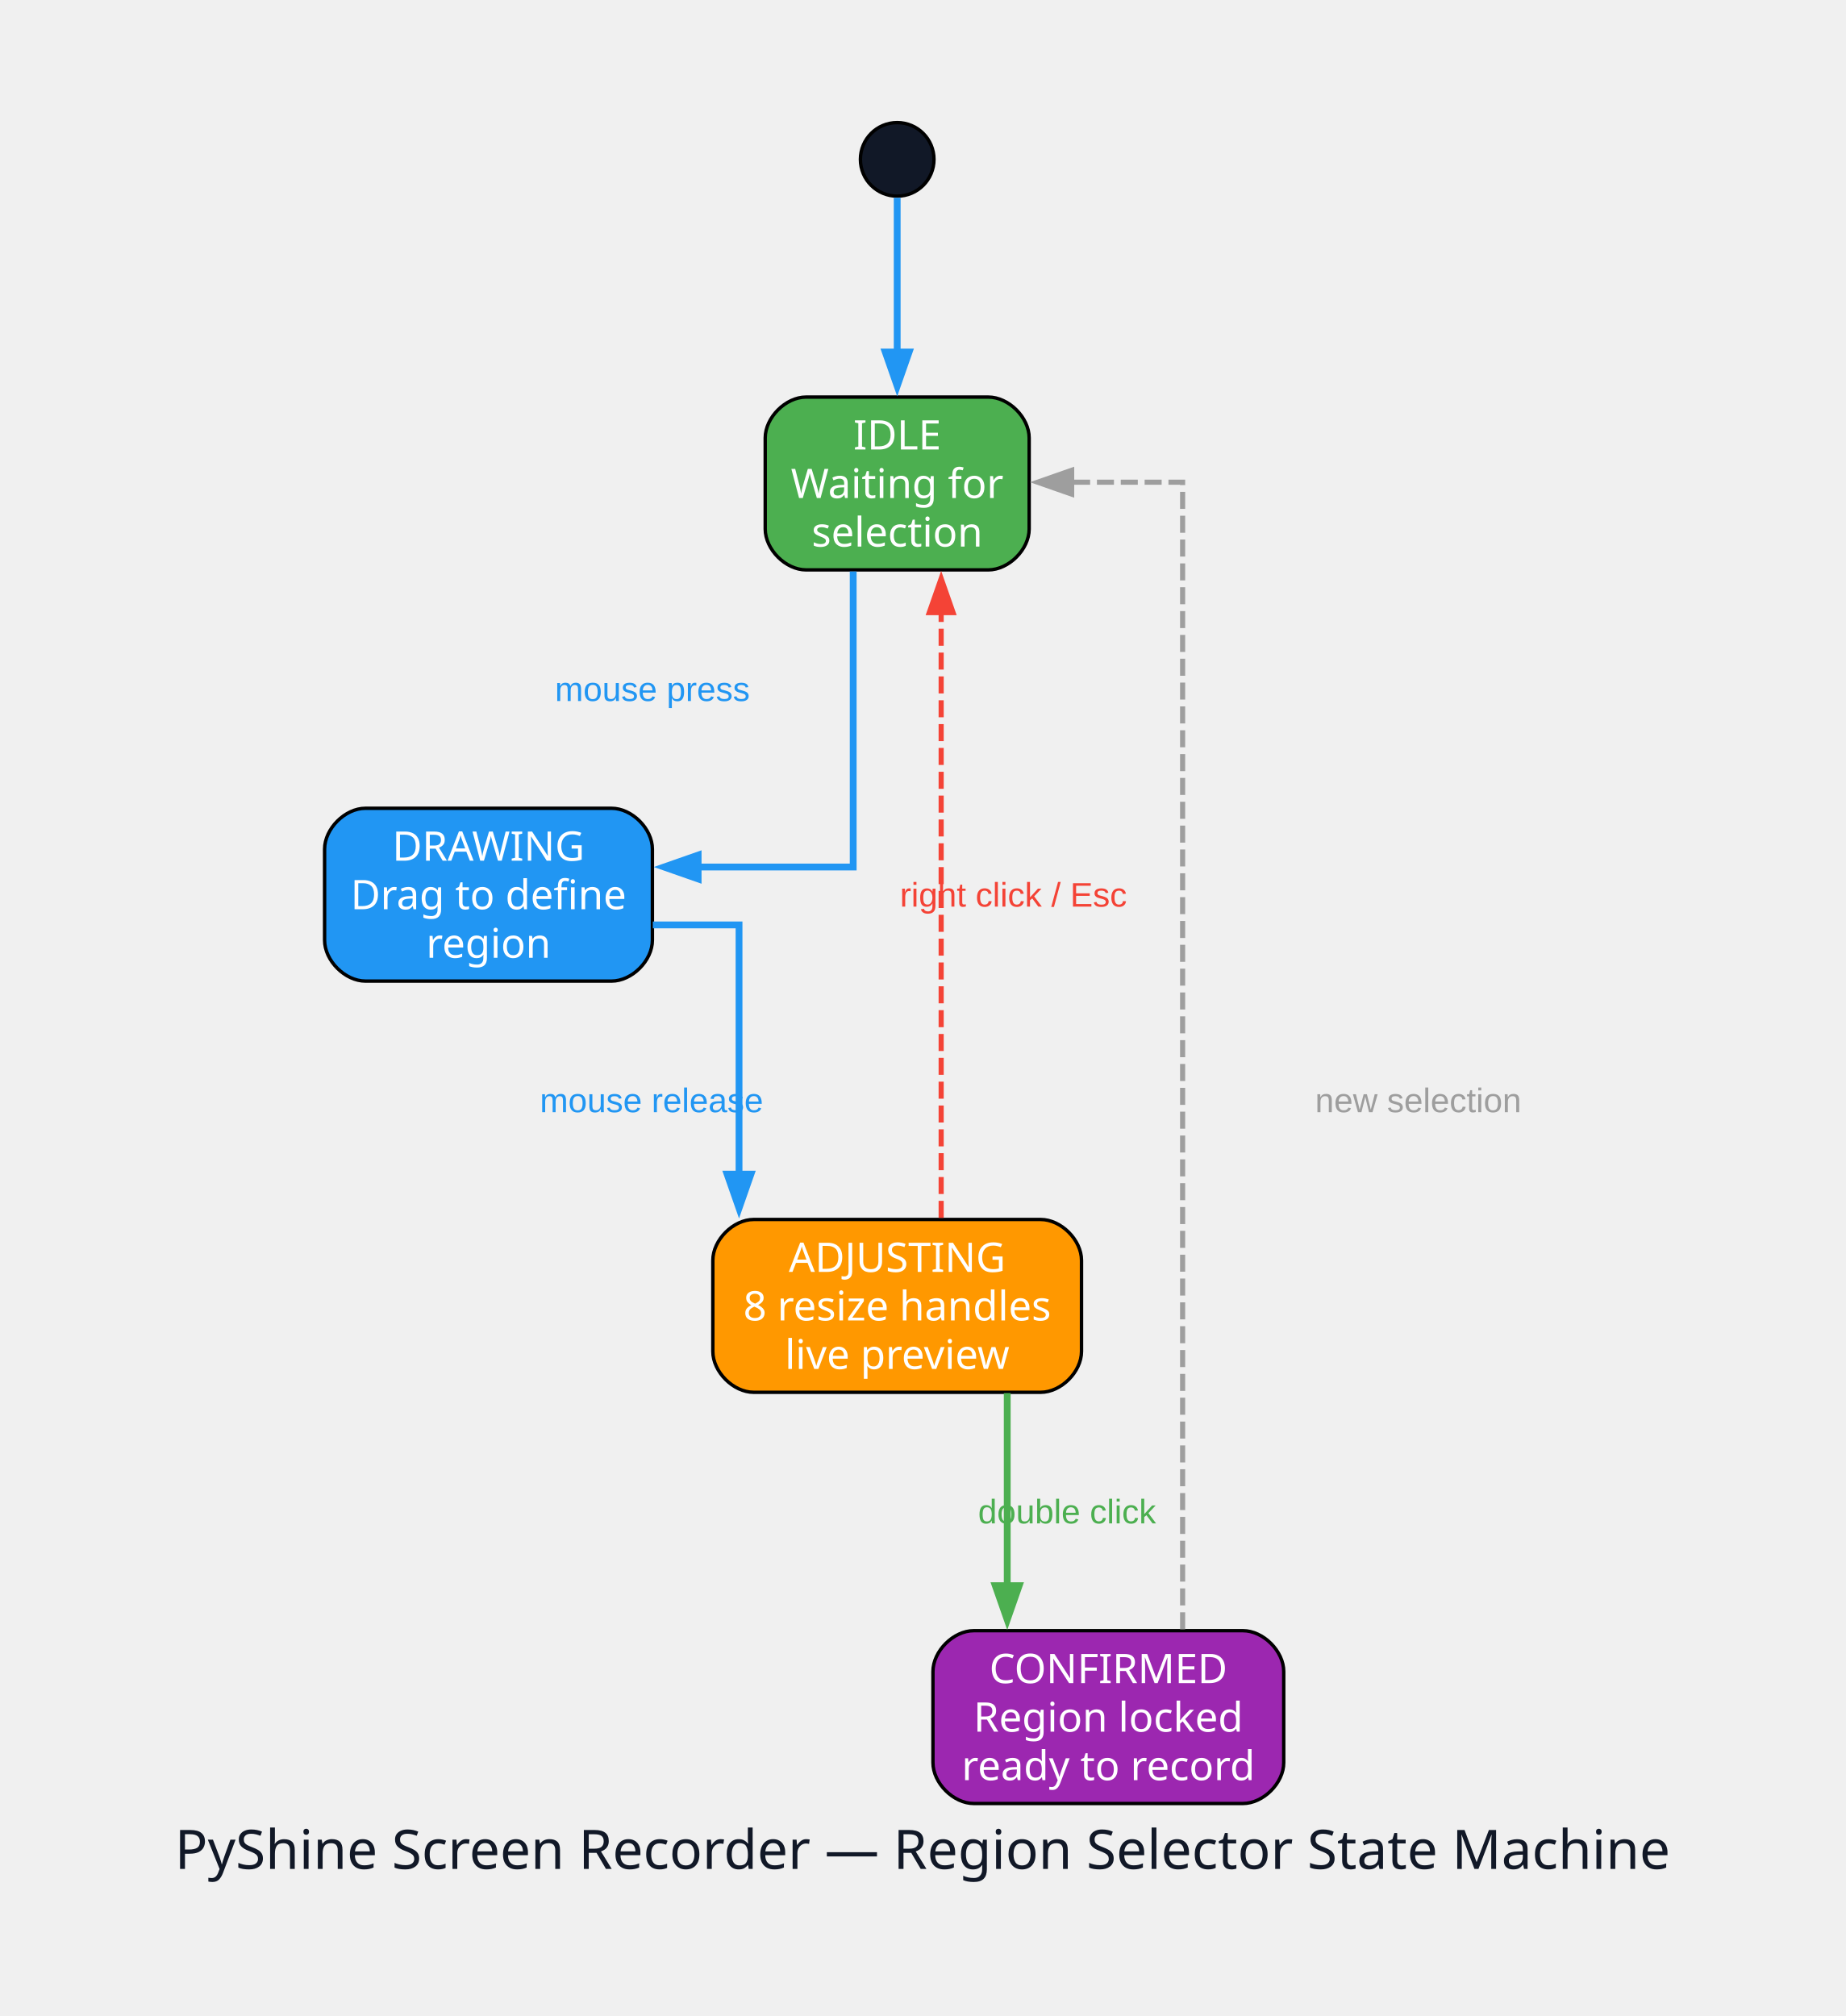
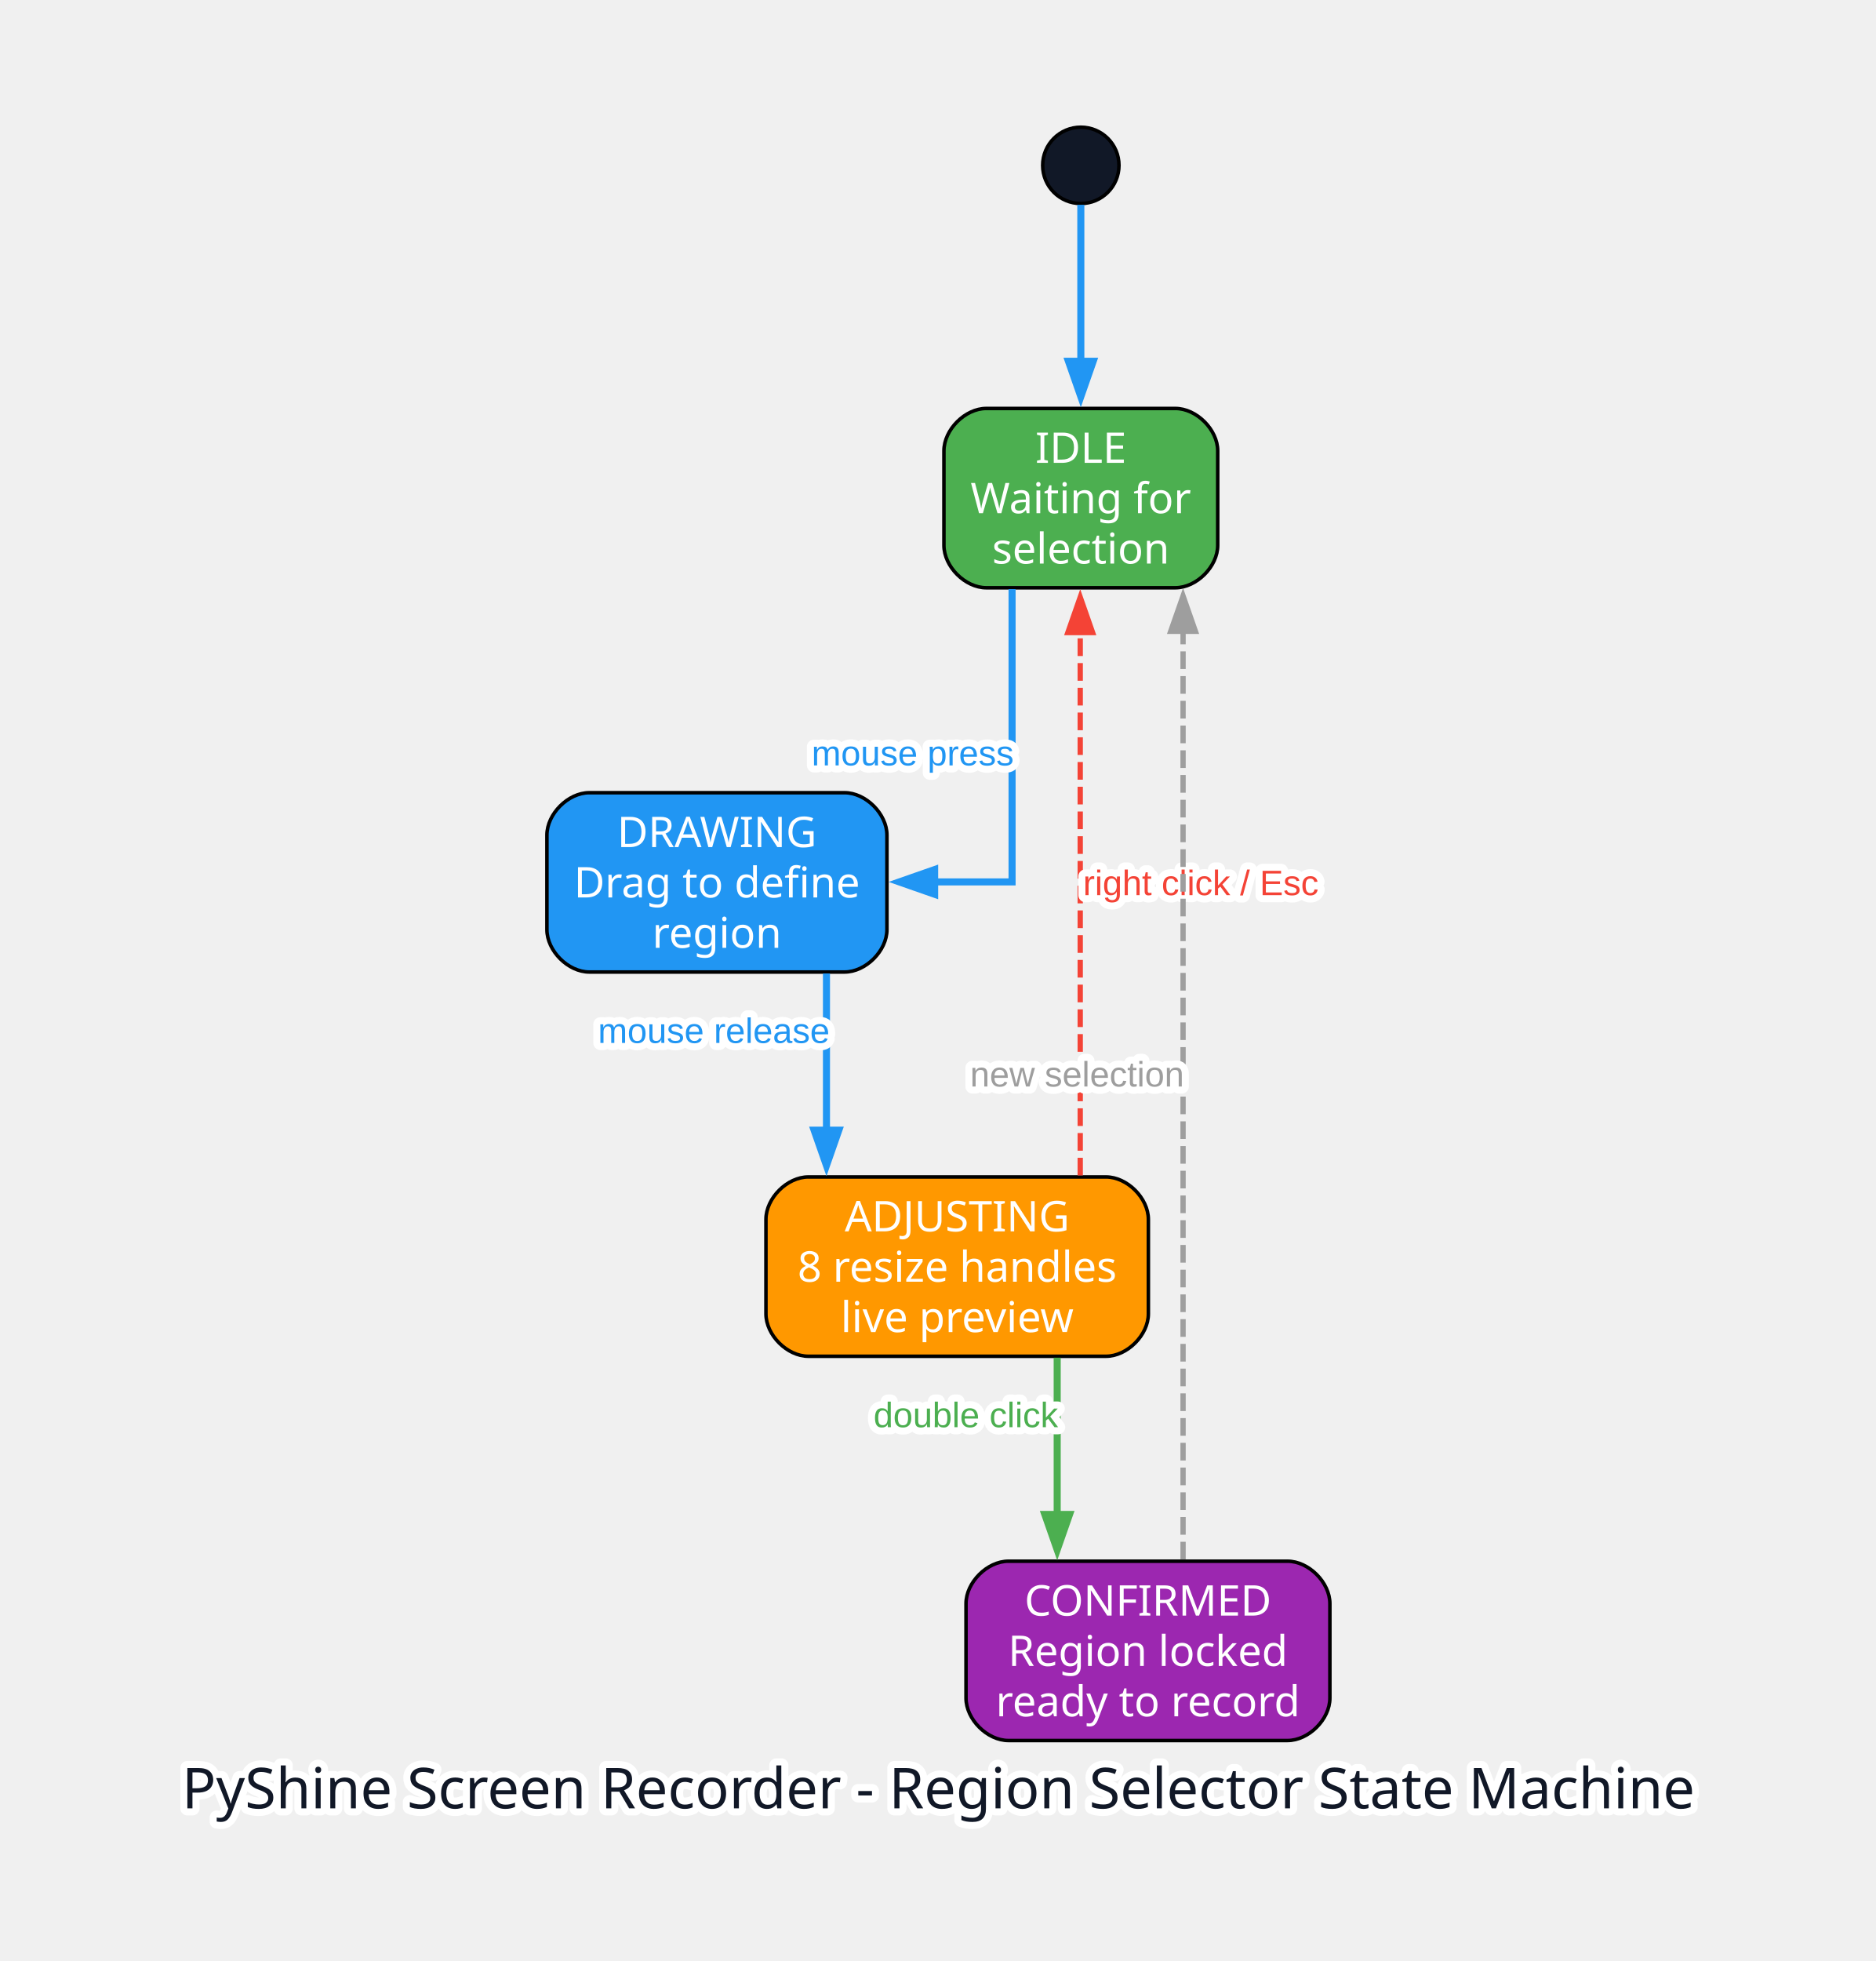
- <svg xmlns="http://www.w3.org/2000/svg" width="542pt" height="592pt" viewBox="0.00 0.00 542.00 592.00">
-   <g id="graph0" class="graph" transform="scale(1 1) rotate(0) translate(36 556.35)">
-     <text xml:space="preserve" text-anchor="middle" x="234.88" y="-7.55" font-family="Arial Bold" font-size="16.00" fill="#111827">PyShine Screen Recorder — Region Selector State Machine</text>
+ <svg xmlns="http://www.w3.org/2000/svg" width="531pt" height="555pt" viewBox="0.00 0.00 531.00 555.00">
+   <style>
+ /* White halo for edge labels — ensures text is readable over edge lines */
+ text {
+     paint-order: stroke;
+     stroke: #ffffff;
+     stroke-width: 4px;
+     stroke-linejoin: round;
+     stroke-linecap: round;
+ }
+ /* Node labels: no halo needed (they sit on filled backgrounds) */
+ g.node text,
+ g.cluster text {
+     stroke: none;
+ }
+ </style>
+   <g id="graph0" class="graph" transform="scale(1 1) rotate(0) translate(36 519.35)">
+     <text xml:space="preserve" text-anchor="middle" x="229.62" y="-7.55" font-family="Arial Bold" font-size="16.00" fill="#111827">PyShine Screen Recorder - Region Selector State Machine</text>
    <g id="node1" class="node">
-       <ellipse fill="#111827" stroke="black" cx="227.44" cy="-509.55" rx="10.8" ry="10.8" />
+       <ellipse fill="#111827" stroke="black" cx="269.94" cy="-472.55" rx="10.8" ry="10.8" />
    </g>
    <g id="node2" class="node">
-       <path fill="#4caf50" stroke="black" d="M254.19,-439.75C254.19,-439.75 200.69,-439.75 200.69,-439.75 194.69,-439.75 188.69,-433.75 188.69,-427.75 188.69,-427.75 188.69,-401 188.69,-401 188.69,-395 194.69,-389 200.69,-389 200.69,-389 254.19,-389 254.19,-389 260.19,-389 266.19,-395 266.19,-401 266.19,-401 266.19,-427.75 266.19,-427.75 266.19,-433.75 260.19,-439.75 254.19,-439.75" />
-       <text xml:space="preserve" text-anchor="middle" x="227.44" y="-424.35" font-family="Arial Bold" font-size="12.00" fill="white">IDLE</text>
-       <text xml:space="preserve" text-anchor="middle" x="227.44" y="-410.1" font-family="Arial Bold" font-size="12.00" fill="white">Waiting for</text>
-       <text xml:space="preserve" text-anchor="middle" x="227.44" y="-395.85" font-family="Arial Bold" font-size="12.00" fill="white">selection</text>
+       <path fill="#4caf50" stroke="black" d="M296.69,-403.75C296.69,-403.75 243.19,-403.75 243.19,-403.75 237.19,-403.75 231.19,-397.75 231.19,-391.75 231.19,-391.75 231.19,-365 231.19,-365 231.19,-359 237.19,-353 243.19,-353 243.19,-353 296.69,-353 296.69,-353 302.69,-353 308.69,-359 308.69,-365 308.69,-365 308.69,-391.75 308.69,-391.75 308.69,-397.75 302.69,-403.75 296.69,-403.75" />
+       <text xml:space="preserve" text-anchor="middle" x="269.94" y="-388.35" font-family="Arial Bold" font-size="12.00" fill="white">IDLE</text>
+       <text xml:space="preserve" text-anchor="middle" x="269.94" y="-374.1" font-family="Arial Bold" font-size="12.00" fill="white">Waiting for</text>
+       <text xml:space="preserve" text-anchor="middle" x="269.94" y="-359.85" font-family="Arial Bold" font-size="12.00" fill="white">selection</text>
    </g>
    <g id="edge1" class="edge">
-       <path fill="none" stroke="#2196f3" stroke-width="2" d="M227.44,-498.26C227.44,-498.26 227.44,-452.98 227.44,-452.98" />
-       <polygon fill="#2196f3" stroke="#2196f3" stroke-width="2" points="230.94,-452.98 227.44,-442.98 223.94,-452.98 230.94,-452.98" />
+       <path fill="none" stroke="#2196f3" stroke-width="2" d="M269.94,-461.38C269.94,-461.38 269.94,-417.1 269.94,-417.1" />
+       <polygon fill="#2196f3" stroke="#2196f3" stroke-width="2" points="273.44,-417.1 269.94,-407.1 266.44,-417.1 273.44,-417.1" />
    </g>
    <g id="node3" class="node">
-       <path fill="#2196f3" stroke="black" d="M143.56,-319C143.56,-319 71.31,-319 71.31,-319 65.31,-319 59.31,-313 59.31,-307 59.31,-307 59.31,-280.25 59.31,-280.25 59.31,-274.25 65.31,-268.25 71.31,-268.25 71.31,-268.25 143.56,-268.25 143.56,-268.25 149.56,-268.25 155.56,-274.25 155.56,-280.25 155.56,-280.25 155.56,-307 155.56,-307 155.56,-313 149.56,-319 143.56,-319" />
-       <text xml:space="preserve" text-anchor="middle" x="107.44" y="-303.6" font-family="Arial Bold" font-size="12.00" fill="white">DRAWING</text>
-       <text xml:space="preserve" text-anchor="middle" x="107.44" y="-289.35" font-family="Arial Bold" font-size="12.00" fill="white">Drag to define</text>
-       <text xml:space="preserve" text-anchor="middle" x="107.44" y="-275.1" font-family="Arial Bold" font-size="12.00" fill="white">region</text>
+       <path fill="#2196f3" stroke="black" d="M203.06,-295C203.06,-295 130.81,-295 130.81,-295 124.81,-295 118.81,-289 118.81,-283 118.81,-283 118.81,-256.25 118.81,-256.25 118.81,-250.25 124.81,-244.25 130.81,-244.25 130.81,-244.25 203.06,-244.25 203.06,-244.25 209.06,-244.25 215.06,-250.25 215.06,-256.25 215.06,-256.25 215.06,-283 215.06,-283 215.06,-289 209.06,-295 203.06,-295" />
+       <text xml:space="preserve" text-anchor="middle" x="166.94" y="-279.6" font-family="Arial Bold" font-size="12.00" fill="white">DRAWING</text>
+       <text xml:space="preserve" text-anchor="middle" x="166.94" y="-265.35" font-family="Arial Bold" font-size="12.00" fill="white">Drag to define</text>
+       <text xml:space="preserve" text-anchor="middle" x="166.94" y="-251.1" font-family="Arial Bold" font-size="12.00" fill="white">region</text>
    </g>
    <g id="edge2" class="edge">
-       <path fill="none" stroke="#2196f3" stroke-width="2" d="M214.52,-388.54C214.52,-355.29 214.52,-301.75 214.52,-301.75 214.52,-301.75 168.99,-301.75 168.99,-301.75" />
-       <polygon fill="#2196f3" stroke="#2196f3" stroke-width="2" points="168.99,-298.25 158.99,-301.75 168.99,-305.25 168.99,-298.25" />
-       <text xml:space="preserve" text-anchor="middle" x="155.56" y="-350.5" font-family="Arial" font-size="10.00" fill="#2196f3">mouse press</text>
+       <path fill="none" stroke="#2196f3" stroke-width="2" d="M250.48,-352.63C250.48,-320.51 250.48,-269.75 250.48,-269.75 250.48,-269.75 228.56,-269.75 228.56,-269.75" />
+       <polygon fill="#2196f3" stroke="#2196f3" stroke-width="2" points="228.56,-266.25 218.56,-269.75 228.56,-273.25 228.56,-266.25" />
+       <text xml:space="preserve" text-anchor="middle" x="222.35" y="-302.73" font-family="Arial" font-size="10.00" fill="#2196f3">mouse press</text>
    </g>
    <g id="node4" class="node">
-       <path fill="#ff9800" stroke="black" d="M269.56,-198.25C269.56,-198.25 185.31,-198.25 185.31,-198.25 179.31,-198.25 173.31,-192.25 173.31,-186.25 173.31,-186.25 173.31,-159.5 173.31,-159.5 173.31,-153.5 179.31,-147.5 185.31,-147.5 185.31,-147.5 269.56,-147.5 269.56,-147.5 275.56,-147.5 281.56,-153.5 281.56,-159.5 281.56,-159.5 281.56,-186.25 281.56,-186.25 281.56,-192.25 275.56,-198.25 269.56,-198.25" />
-       <text xml:space="preserve" text-anchor="middle" x="227.44" y="-182.85" font-family="Arial Bold" font-size="12.00" fill="white">ADJUSTING</text>
-       <text xml:space="preserve" text-anchor="middle" x="227.44" y="-168.6" font-family="Arial Bold" font-size="12.00" fill="white">8 resize handles</text>
-       <text xml:space="preserve" text-anchor="middle" x="227.44" y="-154.35" font-family="Arial Bold" font-size="12.00" fill="white">live preview</text>
+       <path fill="#ff9800" stroke="black" d="M277.06,-186.25C277.06,-186.25 192.81,-186.25 192.81,-186.25 186.81,-186.25 180.81,-180.25 180.81,-174.25 180.81,-174.25 180.81,-147.5 180.81,-147.5 180.81,-141.5 186.81,-135.5 192.81,-135.5 192.81,-135.5 277.06,-135.5 277.06,-135.5 283.06,-135.5 289.06,-141.5 289.06,-147.5 289.06,-147.5 289.06,-174.25 289.06,-174.25 289.06,-180.25 283.06,-186.25 277.06,-186.25" />
+       <text xml:space="preserve" text-anchor="middle" x="234.94" y="-170.85" font-family="Arial Bold" font-size="12.00" fill="white">ADJUSTING</text>
+       <text xml:space="preserve" text-anchor="middle" x="234.94" y="-156.6" font-family="Arial Bold" font-size="12.00" fill="white">8 resize handles</text>
+       <text xml:space="preserve" text-anchor="middle" x="234.94" y="-142.35" font-family="Arial Bold" font-size="12.00" fill="white">live preview</text>
    </g>
    <g id="edge3" class="edge">
-       <path fill="none" stroke="#2196f3" stroke-width="2" d="M155.68,-284.75C169.55,-284.75 181,-284.75 181,-284.75 181,-284.75 181,-211.57 181,-211.57" />
-       <polygon fill="#2196f3" stroke="#2196f3" stroke-width="2" points="184.5,-211.57 181,-201.57 177.5,-211.57 184.5,-211.57" />
-       <text xml:space="preserve" text-anchor="middle" x="155.31" y="-229.75" font-family="Arial" font-size="10.00" fill="#2196f3">mouse release</text>
+       <path fill="none" stroke="#2196f3" stroke-width="2" d="M197.94,-243.85C197.94,-243.85 197.94,-199.49 197.94,-199.49" />
+       <polygon fill="#2196f3" stroke="#2196f3" stroke-width="2" points="201.44,-199.49 197.94,-189.49 194.44,-199.49 201.44,-199.49" />
+       <text xml:space="preserve" text-anchor="middle" x="166.06" y="-224.17" font-family="Arial" font-size="10.00" fill="#2196f3">mouse release</text>
    </g>
    <g id="edge5" class="edge">
-       <path fill="none" stroke="#f44336" stroke-width="1.5" stroke-dasharray="5,2" d="M240.35,-198.72C240.35,-198.72 240.35,-376.45 240.35,-376.45" />
-       <polygon fill="#f44336" stroke="#f44336" stroke-width="1.5" points="236.85,-376.45 240.35,-386.45 243.85,-376.45 236.85,-376.45" />
-       <text xml:space="preserve" text-anchor="middle" x="261.56" y="-290.12" font-family="Arial" font-size="10.00" fill="#f44336">right click / Esc</text>
+       <path fill="none" stroke="#f44336" stroke-width="1.5" stroke-dasharray="5,2" d="M269.77,-186.68C269.77,-186.68 269.77,-340.33 269.77,-340.33" />
+       <polygon fill="#f44336" stroke="#f44336" stroke-width="1.5" points="266.27,-340.33 269.77,-350.33 273.27,-340.33 266.27,-340.33" />
+       <text xml:space="preserve" text-anchor="middle" x="303.9" y="-266.01" font-family="Arial" font-size="10.00" fill="#f44336">right click / Esc</text>
    </g>
    <g id="node5" class="node">
-       <path fill="#9c27b0" stroke="black" d="M328.94,-77.5C328.94,-77.5 249.94,-77.5 249.94,-77.5 243.94,-77.5 237.94,-71.5 237.94,-65.5 237.94,-65.5 237.94,-38.75 237.94,-38.75 237.94,-32.75 243.94,-26.75 249.94,-26.75 249.94,-26.75 328.94,-26.75 328.94,-26.75 334.94,-26.75 340.94,-32.75 340.94,-38.75 340.94,-38.75 340.94,-65.5 340.94,-65.5 340.94,-71.5 334.94,-77.5 328.94,-77.5" />
-       <text xml:space="preserve" text-anchor="middle" x="289.44" y="-62.1" font-family="Arial Bold" font-size="12.00" fill="white">CONFIRMED</text>
-       <text xml:space="preserve" text-anchor="middle" x="289.44" y="-47.85" font-family="Arial Bold" font-size="12.00" fill="white">Region locked</text>
-       <text xml:space="preserve" text-anchor="middle" x="289.44" y="-33.6" font-family="Arial Bold" font-size="12.00" fill="white">ready to record</text>
+       <path fill="#9c27b0" stroke="black" d="M328.44,-77.5C328.44,-77.5 249.44,-77.5 249.44,-77.5 243.44,-77.5 237.44,-71.5 237.44,-65.5 237.44,-65.5 237.44,-38.75 237.44,-38.75 237.44,-32.75 243.44,-26.75 249.44,-26.75 249.44,-26.75 328.44,-26.75 328.44,-26.75 334.44,-26.75 340.44,-32.75 340.44,-38.75 340.44,-38.75 340.44,-65.5 340.44,-65.5 340.44,-71.5 334.44,-77.5 328.44,-77.5" />
+       <text xml:space="preserve" text-anchor="middle" x="288.94" y="-62.1" font-family="Arial Bold" font-size="12.00" fill="white">CONFIRMED</text>
+       <text xml:space="preserve" text-anchor="middle" x="288.94" y="-47.85" font-family="Arial Bold" font-size="12.00" fill="white">Region locked</text>
+       <text xml:space="preserve" text-anchor="middle" x="288.94" y="-33.6" font-family="Arial Bold" font-size="12.00" fill="white">ready to record</text>
    </g>
    <g id="edge4" class="edge">
-       <path fill="none" stroke="#4caf50" stroke-width="2" d="M259.75,-147.27C259.75,-147.27 259.75,-90.72 259.75,-90.72" />
-       <polygon fill="#4caf50" stroke="#4caf50" stroke-width="2" points="263.25,-90.72 259.75,-80.72 256.25,-90.72 263.25,-90.72" />
-       <text xml:space="preserve" text-anchor="middle" x="277.31" y="-109" font-family="Arial" font-size="10.00" fill="#4caf50">double click</text>
+       <path fill="none" stroke="#4caf50" stroke-width="2" d="M263.25,-135.1C263.25,-135.1 263.25,-90.74 263.25,-90.74" />
+       <polygon fill="#4caf50" stroke="#4caf50" stroke-width="2" points="266.75,-90.74 263.25,-80.74 259.75,-90.74 266.75,-90.74" />
+       <text xml:space="preserve" text-anchor="middle" x="237.38" y="-115.42" font-family="Arial" font-size="10.00" fill="#4caf50">double click</text>
    </g>
    <g id="edge6" class="edge">
-       <path fill="none" stroke="#9e9e9e" stroke-width="1.5" stroke-dasharray="5,2" d="M311.25,-77.91C311.25,-160.76 311.25,-414.75 311.25,-414.75 311.25,-414.75 278.67,-414.75 278.67,-414.75" />
-       <polygon fill="#9e9e9e" stroke="#9e9e9e" stroke-width="1.5" points="278.67,-411.25 268.67,-414.75 278.67,-418.25 278.67,-411.25" />
-       <text xml:space="preserve" text-anchor="middle" x="380.44" y="-229.75" font-family="Arial" font-size="10.00" fill="#9e9e9e">new selection</text>
+       <path fill="none" stroke="#9e9e9e" stroke-width="1.5" stroke-dasharray="5,2" d="M298.88,-78C298.88,-78 298.88,-340.68 298.88,-340.68" />
+       <polygon fill="#9e9e9e" stroke="#9e9e9e" stroke-width="1.5" points="295.38,-340.68 298.88,-350.68 302.38,-340.68 295.38,-340.68" />
+       <text xml:space="preserve" text-anchor="middle" x="268.88" y="-211.84" font-family="Arial" font-size="10.00" fill="#9e9e9e">new selection</text>
    </g>
  </g>
</svg>
